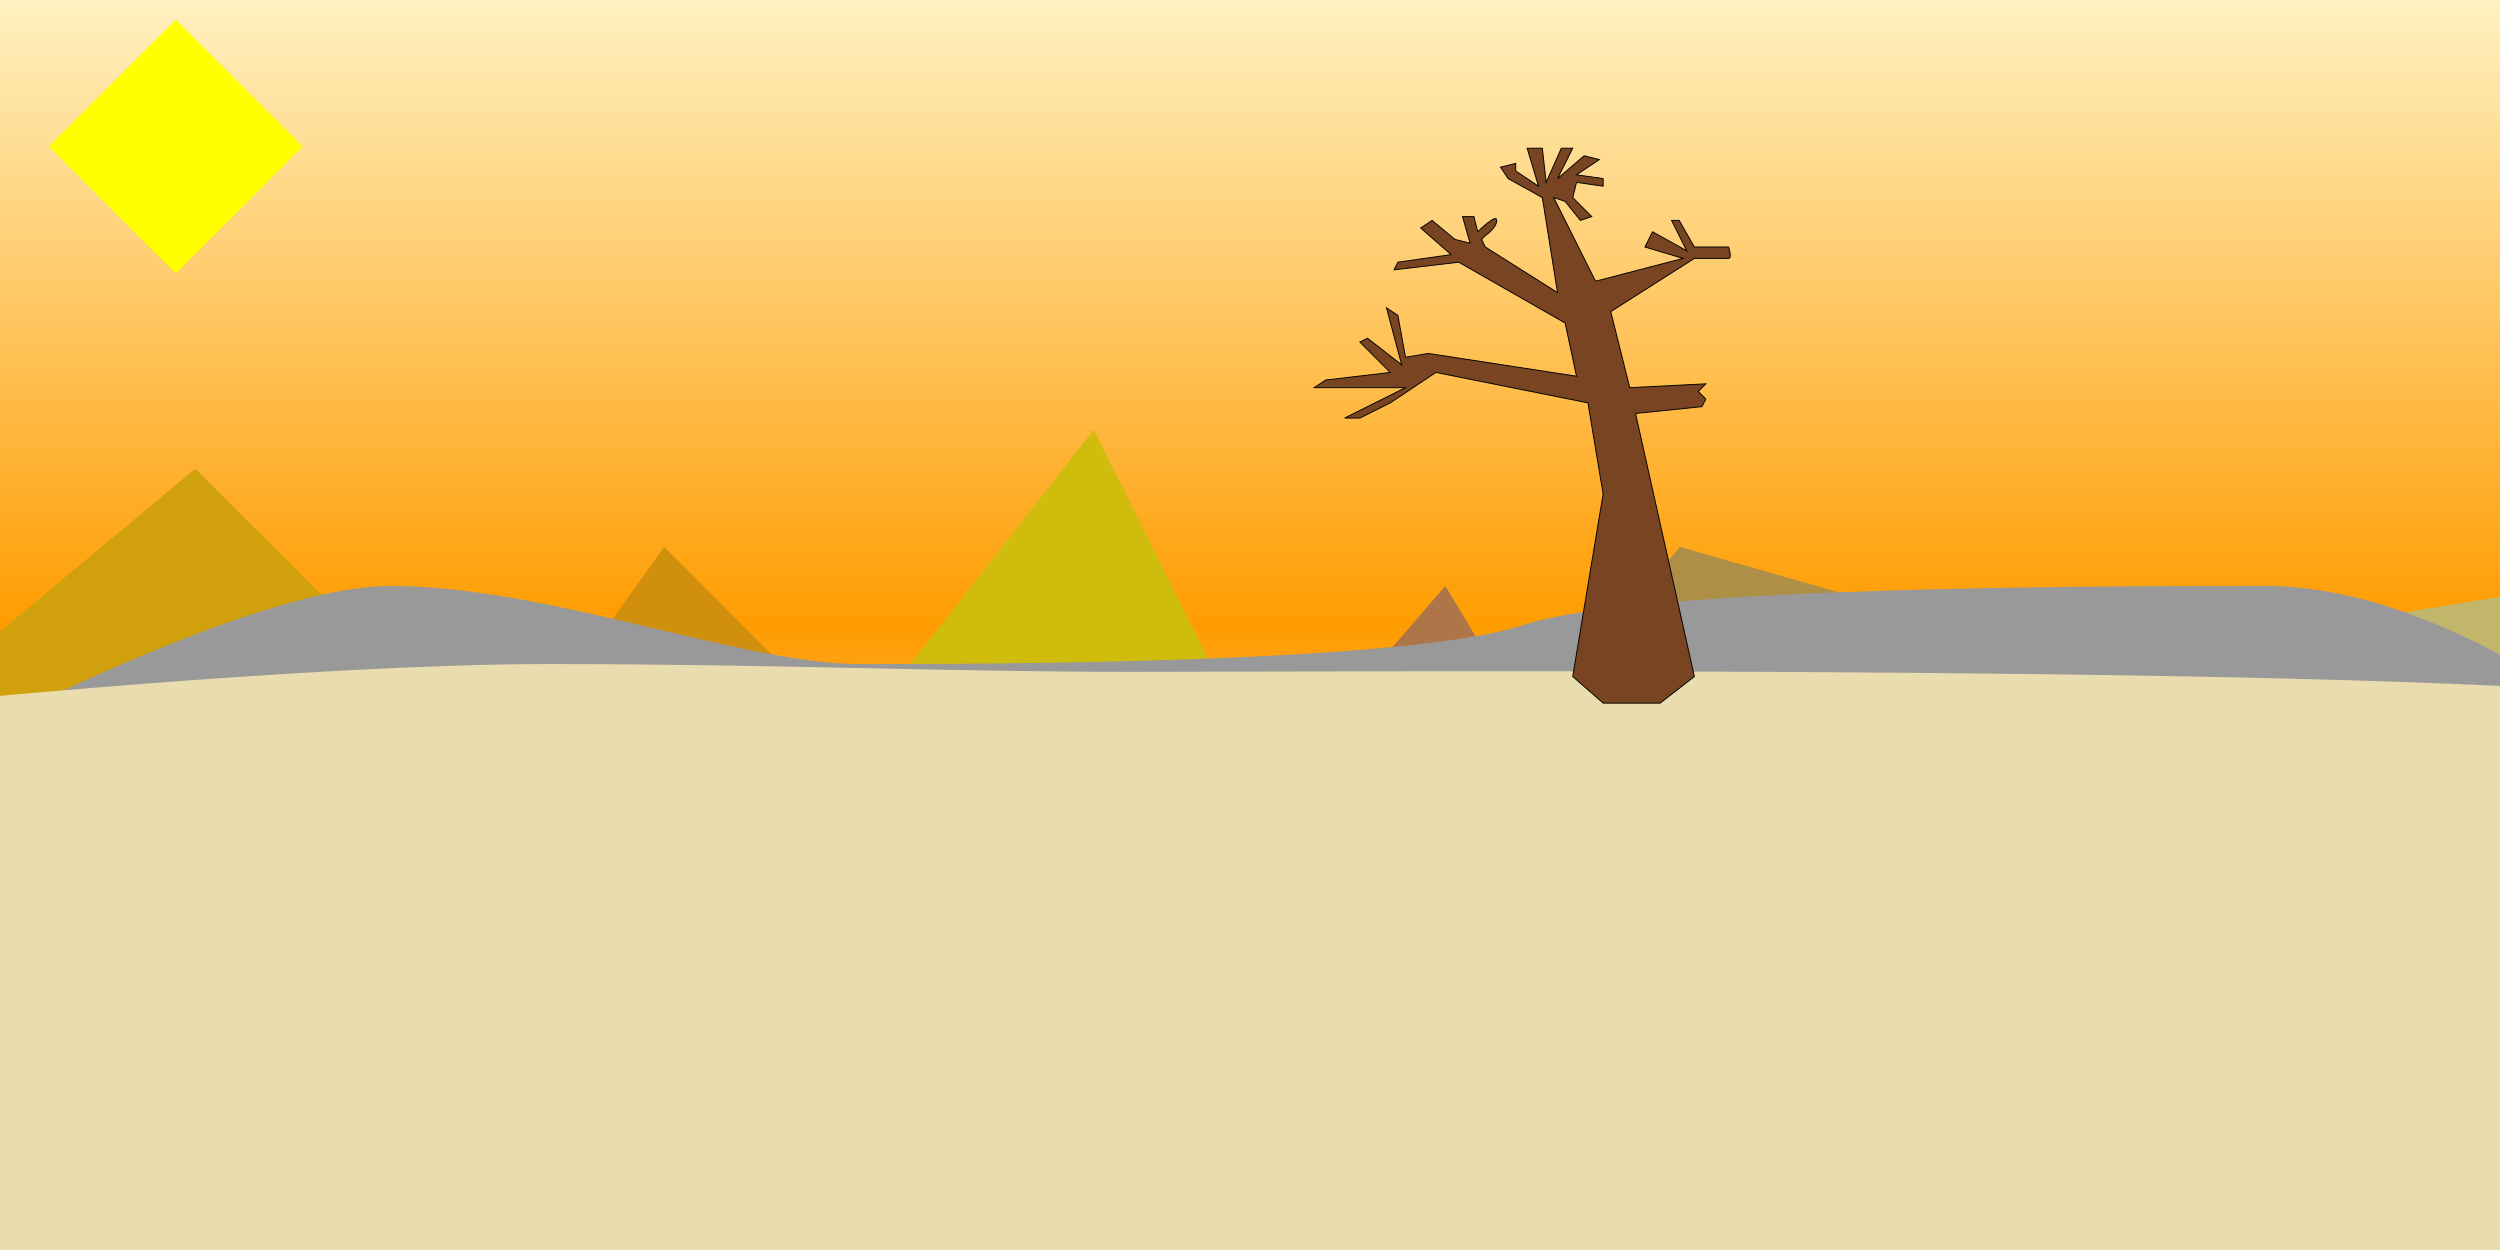
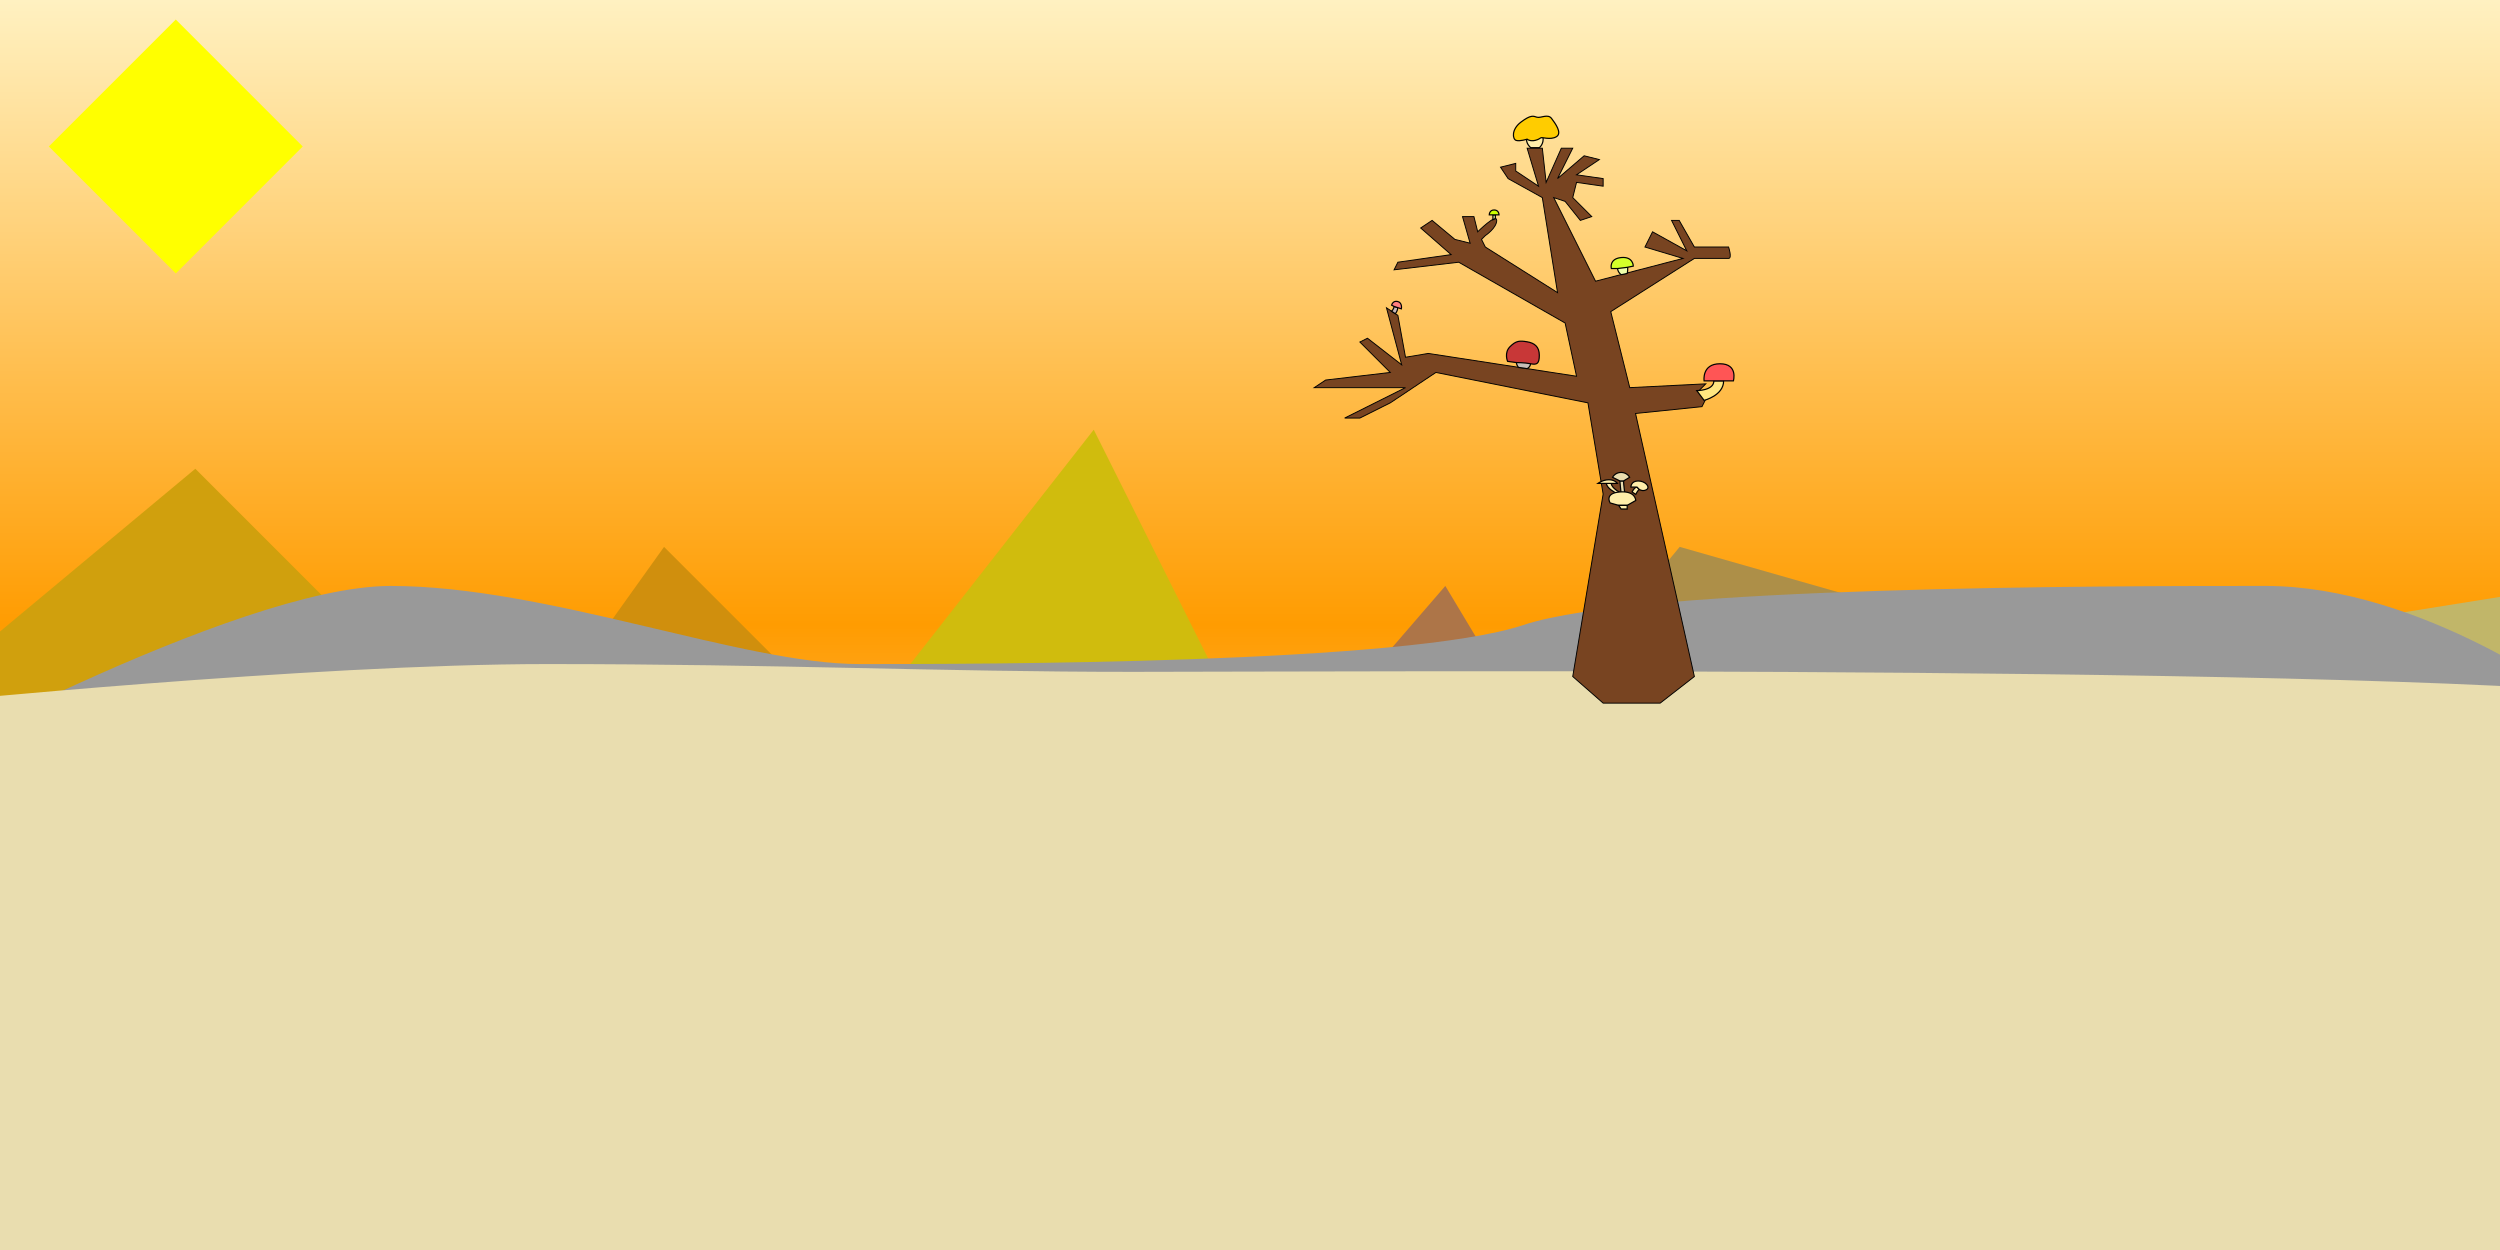
- <svg xmlns="http://www.w3.org/2000/svg" xmlns:xlink="http://www.w3.org/1999/xlink" width="2048" height="1024" viewBox="0 0 2048 1024" version="1.1" id="svg8">
+ <svg xmlns="http://www.w3.org/2000/svg" xmlns:xlink="http://www.w3.org/1999/xlink" id="svg8" version="1.1" viewBox="0 0 2048 1024" height="1024" width="2048">
  <defs id="defs2">
    <linearGradient id="linearGradient852">
-       <stop style="stop-color:#fff1c1;stop-opacity:1" offset="0" id="stop848" />
-       <stop id="stop856" offset="0.5" style="stop-color:#ff9c00;stop-opacity:1" />
-       <stop style="stop-color:#ffebea;stop-opacity:1" offset="1" id="stop850" />
+       <stop id="stop848" offset="0" style="stop-color:#fff1c1;stop-opacity:1" />
+       <stop style="stop-color:#ff9c00;stop-opacity:1" offset="0.5" id="stop856" />
+       <stop id="stop850" offset="1" style="stop-color:#ffebea;stop-opacity:1" />
    </linearGradient>
-     <linearGradient xlink:href="#linearGradient852" id="linearGradient854" x1="1024" y1="0" x2="1024" y2="1024" gradientUnits="userSpaceOnUse" />
+     <linearGradient gradientUnits="userSpaceOnUse" y2="1024" x2="1024" y1="0" x1="1024" id="linearGradient854" xlink:href="#linearGradient852" />
  </defs>
-   <g style="display:inline" id="layer1">
-     <rect style="opacity:0.994;fill:url(#linearGradient854);fill-opacity:1;stroke:none;stroke-width:3.49;stroke-linecap:round;stroke-linejoin:round;paint-order:stroke fill markers" id="rect846" width="2048" height="1024" x="0" y="0" />
+   <g id="layer1" style="display:inline">
+     <rect y="0" x="0" height="1024" width="2048" id="rect846" style="opacity:0.994;fill:url(#linearGradient854);fill-opacity:1;stroke:none;stroke-width:3.49;stroke-linecap:round;stroke-linejoin:round;paint-order:stroke fill markers" />
  </g>
-   <g style="display:inline" id="layer3">
-     <path id="path860" d="M -32,544 160,384 832,1056 H -96 Z" style="fill:#d0a00d;fill-opacity:0.996;stroke:none;stroke-width:1px;stroke-linecap:butt;stroke-linejoin:miter;stroke-opacity:1" />
-     <path id="path862" d="m 320,1088 576,-736 384,768 z" style="fill:#d0bc0d;fill-opacity:0.996;stroke:none;stroke-width:1px;stroke-linecap:butt;stroke-linejoin:miter;stroke-opacity:1" />
-     <path id="path864" d="m 64,1120 480,-672 704,704 z" style="fill:#d08f0d;fill-opacity:0.996;stroke:none;stroke-width:1px;stroke-linecap:butt;stroke-linejoin:miter;stroke-opacity:1" />
-     <path id="path868" d="m 576,1184 608,-704 480,800 z" style="fill:#ad7549;fill-opacity:0.996;stroke:none;stroke-width:1px;stroke-linecap:butt;stroke-linejoin:miter;stroke-opacity:1" />
-     <path id="path866" d="m 768,1184 608,-736 224,64 256,608 z" style="fill:#ad8f49;fill-opacity:0.996;stroke:none;stroke-width:1px;stroke-linecap:butt;stroke-linejoin:miter;stroke-opacity:1" />
-     <path id="path870" d="m 2304,448 -800,128 -320,736 1216,-192 z" style="fill:#c1b66a;fill-opacity:0.996;stroke:none;stroke-width:1px;stroke-linecap:butt;stroke-linejoin:miter;stroke-opacity:1" />
+   <g id="layer3" style="display:inline">
+     <path style="fill:#d0a00d;fill-opacity:0.996;stroke:none;stroke-width:1px;stroke-linecap:butt;stroke-linejoin:miter;stroke-opacity:1" d="M -32,544 160,384 832,1056 H -96 Z" id="path860" />
+     <path style="fill:#d0bc0d;fill-opacity:0.996;stroke:none;stroke-width:1px;stroke-linecap:butt;stroke-linejoin:miter;stroke-opacity:1" d="m 320,1088 576,-736 384,768 z" id="path862" />
+     <path style="fill:#d08f0d;fill-opacity:0.996;stroke:none;stroke-width:1px;stroke-linecap:butt;stroke-linejoin:miter;stroke-opacity:1" d="m 64,1120 480,-672 704,704 z" id="path864" />
+     <path style="fill:#ad7549;fill-opacity:0.996;stroke:none;stroke-width:1px;stroke-linecap:butt;stroke-linejoin:miter;stroke-opacity:1" d="m 576,1184 608,-704 480,800 z" id="path868" />
+     <path style="fill:#ad8f49;fill-opacity:0.996;stroke:none;stroke-width:1px;stroke-linecap:butt;stroke-linejoin:miter;stroke-opacity:1" d="m 768,1184 608,-736 224,64 256,608 z" id="path866" />
+     <path style="fill:#c1b66a;fill-opacity:0.996;stroke:none;stroke-width:1px;stroke-linecap:butt;stroke-linejoin:miter;stroke-opacity:1" d="m 2304,448 -800,128 -320,736 1216,-192 z" id="path870" />
  </g>
-   <g style="display:inline" id="layer2">
-     <path style="fill:#999999;stroke:none;stroke-width:1px;stroke-linecap:butt;stroke-linejoin:miter;stroke-opacity:1" d="m -96,640 c 0,0 288,-160 416,-160 128,0 288,64 384,64 96,0 448,0 544,-32 96,-32 480,-32 608,-32 128,0 256,96 256,96 0,0 96,544 -64,576 -160,32 -2080,0 -2112,-96 -32,-96 -32,-416 -32,-416 z" id="path859" />
-     <path style="fill:#e9ddaf;stroke:none;stroke-width:1px;stroke-linecap:butt;stroke-linejoin:miter;stroke-opacity:1" d="m -64,576 c 0,0 320,-32 512,-32 192,0 320,6.386 480,6.386 160,0 1120,-6.386 1280,25.614 160,32 96,192 96,192 0,0 32,512 -448,480 C 1376,1216 64,1248 32,1120 0,992 -96,896 -64,576 Z" id="path861" />
-     <path style="fill:#784421;stroke:#000000;stroke-width:0.778px;stroke-linecap:butt;stroke-linejoin:miter;stroke-opacity:1" d="m 1288.383,554.204 24.91,-149.461 -12.455,-74.731 -124.551,-24.91 -37.365,24.91 -24.91,12.455 h -12.455 l 49.821,-24.91 h -74.731 l 9.341,-6.228 52.934,-6.228 -24.91,-24.91 6.228,-3.114 28.024,21.796 -12.455,-46.707 9.341,6.228 6.228,34.252 18.683,-3.114 121.437,18.683 -9.341,-43.593 -87.186,-49.82 -52.934,6.228 3.114,-6.228 43.593,-6.228 -24.91,-21.796 9.341,-6.228 18.683,15.569 12.455,3.114 -6.228,-21.796 h 9.341 l 3.114,12.455 c 0,0 15.569,-15.569 15.569,-9.341 0,6.228 -9.341,12.455 -9.341,12.455 l -3.114,3.114 3.114,6.228 59.162,37.365 -12.455,-77.844 -28.024,-15.569 -6.227,-9.341 12.455,-3.114 v 6.228 l 18.683,12.455 -9.341,-31.138 h 12.455 l 3.114,28.024 12.455,-28.024 h 9.341 l -12.455,24.91 21.797,-18.683 12.455,3.114 -18.683,12.455 21.797,3.114 v 6.228 l -21.797,-3.114 -3.114,12.455 15.569,15.569 -9.341,3.114 -12.455,-15.569 -9.341,-3.114 34.252,68.503 71.617,-18.683 -31.138,-9.341 6.228,-12.455 28.024,15.569 -12.455,-24.91 h 6.228 l 12.455,21.796 h 28.024 c 0,0 3.114,9.341 0,9.341 h -28.024 l -68.503,43.593 15.569,62.276 62.276,-3.114 -6.228,6.228 6.228,6.228 -3.114,6.228 -54.431,5.583 48.203,215.495 L 1360,576 h -46.707 z" id="path863" />
+   <g id="layer2" style="display:inline">
+     <path id="path859" d="m -96,640 c 0,0 288,-160 416,-160 128,0 288,64 384,64 96,0 448,0 544,-32 96,-32 480,-32 608,-32 128,0 256,96 256,96 0,0 96,544 -64,576 -160,32 -2080,0 -2112,-96 -32,-96 -32,-416 -32,-416 z" style="fill:#999999;stroke:none;stroke-width:1px;stroke-linecap:butt;stroke-linejoin:miter;stroke-opacity:1" />
+     <path id="path861" d="m -64,576 c 0,0 320,-32 512,-32 192,0 320,6.386 480,6.386 160,0 1120,-6.386 1280,25.614 160,32 96,192 96,192 0,0 32,512 -448,480 C 1376,1216 64,1248 32,1120 0,992 -96,896 -64,576 Z" style="fill:#e9ddaf;stroke:none;stroke-width:1px;stroke-linecap:butt;stroke-linejoin:miter;stroke-opacity:1" />
+     <g id="g985">
+       <path style="fill:#784421;stroke:#000000;stroke-width:0.778px;stroke-linecap:butt;stroke-linejoin:miter;stroke-opacity:1" d="m 1288.383,554.204 24.91,-149.461 -12.455,-74.731 -124.551,-24.91 -37.365,24.91 -24.91,12.455 h -12.455 l 49.821,-24.91 h -74.731 l 9.341,-6.228 52.934,-6.228 -24.91,-24.91 6.228,-3.114 28.024,21.796 -12.455,-46.707 9.341,6.228 6.228,34.252 18.683,-3.114 121.437,18.683 -9.341,-43.593 -87.186,-49.82 -52.934,6.228 3.114,-6.228 43.593,-6.228 -24.91,-21.796 9.341,-6.228 18.683,15.569 12.455,3.114 -6.228,-21.796 h 9.341 l 3.114,12.455 c 0,0 15.569,-15.569 15.569,-9.341 0,6.228 -9.341,12.455 -9.341,12.455 l -3.114,3.114 3.114,6.228 59.162,37.365 -12.455,-77.844 -28.024,-15.569 -6.227,-9.341 12.455,-3.114 v 6.228 l 18.683,12.455 -9.341,-31.138 h 12.455 l 3.114,28.024 12.455,-28.024 h 9.341 l -12.455,24.91 21.797,-18.683 12.455,3.114 -18.683,12.455 21.797,3.114 v 6.228 l -21.797,-3.114 -3.114,12.455 15.569,15.569 -9.341,3.114 -12.455,-15.569 -9.341,-3.114 34.252,68.503 71.617,-18.683 -31.138,-9.341 6.228,-12.455 28.024,15.569 -12.455,-24.91 h 6.228 l 12.455,21.796 h 28.024 c 0,0 3.114,9.341 0,9.341 h -28.024 l -68.503,43.593 15.569,62.276 62.276,-3.114 -6.228,6.228 6.228,6.228 -3.114,6.228 -54.431,5.583 48.203,215.495 L 1360,576 h -46.707 z" id="path863" />
+       <g id="g880">
+         <path id="path874" d="m 1412,312 c 0,12 -16,16 -16,16 l -6,-8 c 0,0 14,0 14,-8 z" style="fill:#ffe680;stroke:#000000;stroke-width:1px;stroke-linecap:butt;stroke-linejoin:miter;stroke-opacity:1" />
+         <path id="path876" d="m 1404,312 h -8 c 0,0 -2,-14 13,-14 15,0 11,14 11,14 h -8 z" style="fill:#ff5555;stroke:#000000;stroke-width:1px;stroke-linecap:butt;stroke-linejoin:miter;stroke-opacity:1" />
+       </g>
+       <g id="g888">
+         <path id="path882" d="m 1320,396 c 0,4 8,8 8,8 h -4 c 0,0 -8,-4 -8,-8 z" style="fill:#ffeeaa;stroke:#000000;stroke-width:1px;stroke-linecap:butt;stroke-linejoin:miter;stroke-opacity:1" />
+         <path id="path884" d="m 1316,396 h -7 c 0,0 4,-3 9,-3 5,0 7,3 7,3 h -5 z" style="fill:#ffeeaa;stroke:#000000;stroke-width:1px;stroke-linecap:butt;stroke-linejoin:miter;stroke-opacity:1" />
+       </g>
+       <g id="g900">
+         <path id="path890" d="m 1330,394 c 0,2 1,10 1,10 h -3 c 0,0 -1,-9 -1,-10 z" style="fill:#e9ddaf;stroke:#000000;stroke-width:1px;stroke-linecap:butt;stroke-linejoin:miter;stroke-opacity:1" />
+         <g id="g895">
+           <path style="fill:#e9ddaf;stroke:#000000;stroke-width:1px;stroke-linecap:butt;stroke-linejoin:miter;stroke-opacity:1" d="m 1327,394 -6,-3 c 0,0 2,-4 7,-4 5,0 7,4 7,4 l -5,3 z" id="path892" />
+         </g>
+       </g>
+       <g id="g908">
+         <path id="path902" d="m 1253,293 c 3,7 -2,9 -2,9 0,0 -6,-1 -7,-1 0,0 -4,-4 0,-9 z" style="fill:#c8beb7;stroke:#000000;stroke-width:1px;stroke-linecap:butt;stroke-linejoin:miter;stroke-opacity:1" />
+         <path id="path904" d="m 1242,297 -7,-1 c 0,0 -3,-7 2,-12 5,-5 8,-5 14,-4 6,1 10,4 10,11 0,7 -2,8 -7,7 -5,-1 -12,-1 -12,-1 z" style="fill:#c83737;stroke:#000000;stroke-width:1px;stroke-linecap:butt;stroke-linejoin:miter;stroke-opacity:1" />
+       </g>
+       <g id="g948">
+         <path id="path910" d="m 1326,414 -7,-2 c 0,0 -5,-8 8,-9 13,-1 13,7 13,7 l -7,4 z" style="fill:#ffeeaa;stroke:#000000;stroke-width:1px;stroke-linecap:butt;stroke-linejoin:miter;stroke-opacity:1" />
+         <path id="path912" d="m 1326,414 2,3 h 5 v -3 z" style="fill:#ffeeaa;stroke:#000000;stroke-width:1px;stroke-linecap:butt;stroke-linejoin:miter;stroke-opacity:1" />
+       </g>
+       <g id="g952">
+         <path id="path914" d="m 1341,399 c -2,0 -4,4 -4,4 l 3,2 c 0,0 2,-4 3,-4 z" style="fill:#ffeeaa;stroke:#000000;stroke-width:1px;stroke-linecap:butt;stroke-linejoin:miter;stroke-opacity:1" />
+         <path id="path916" d="m 1341,399 h -5 c 0,0 0,-5 6,-5 6,0 10,5 7,7 -3,2 -6,0 -6,0 z" style="fill:#ffeeaa;stroke:#000000;stroke-width:1px;stroke-linecap:butt;stroke-linejoin:miter;stroke-opacity:1" />
+       </g>
+       <g id="g944">
+         <path id="path918" d="m 1145,252 c 0,3 -2,5 -2,5 l -3,-2 c 0,0 2,-2 2,-4 z" style="fill:#c8b7b7;stroke:#000000;stroke-width:1px;stroke-linecap:butt;stroke-linejoin:miter;stroke-opacity:1" />
+         <path id="path920" d="m 1142,251 -2,-1 c 0,0 1,-4 5,-3 4,1 3,6 3,6 l -3,-1 z" style="fill:#ff8080;stroke:#000000;stroke-width:1px;stroke-linecap:butt;stroke-linejoin:miter;stroke-opacity:1" />
+       </g>
+       <path style="fill:#ffeeaa;stroke:#000000;stroke-width:1px;stroke-linecap:butt;stroke-linejoin:miter;stroke-opacity:1" d="m 1264,112 c 1,6 -3,9 -3,9 h -7 c 0,0 -5,-4 -3,-9 z" id="path922" />
+       <path style="fill:#ffcc00;stroke:#000000;stroke-width:1px;stroke-linecap:butt;stroke-linejoin:miter;stroke-opacity:1" d="m 1251,114 c 0,0 -6,2 -9,1 -3,-1 -4,-9 4,-15 8,-6 10,-5 13,-4 3,1 9,-3 12,1 3,4 9,12 4,15 -5,3 -12,0 -13,1 -1,1 -7,4 -11,1 z" id="path924" />
+       <g id="g936">
+         <path id="path926" d="m 1325,219 c 0,4 3,6 3,6 1,0 5,-1 5,-1 0,0 1,-4 0,-6 z" style="fill:#eeffaa;stroke:#000000;stroke-width:1px;stroke-linecap:butt;stroke-linejoin:miter;stroke-opacity:1" />
+         <path id="path928" d="m 1325,220 h -5 c 0,0 -2,-8 8,-9 10,-1 10,7 10,7 l -5,1 z" style="fill:#d4ff2a;stroke:#000000;stroke-width:1px;stroke-linecap:butt;stroke-linejoin:miter;stroke-opacity:1" />
+       </g>
+       <g id="g940">
+         <path id="path930" d="m 1223,180 v -4 h 2 v 3 c 0,0 -2,1 -2,1 z" style="fill:#eeffaa;stroke:#000000;stroke-width:1px;stroke-linecap:butt;stroke-linejoin:miter;stroke-opacity:1" />
+         <path id="path932" d="m 1223,176 h -3 c 0,0 0,-4 4,-4 4,0 4,4 4,4 h -3 z" style="fill:#ccff00;stroke:#000000;stroke-width:1px;stroke-linecap:butt;stroke-linejoin:miter;stroke-opacity:1" />
+       </g>
+     </g>
  </g>
-   <g style="display:inline" id="layer4">
-     <path id="path873" d="M 144,16 40,120 144,224 248,120 Z" style="fill:#ffff00;stroke:none;stroke-width:1px;stroke-linecap:butt;stroke-linejoin:miter;stroke-opacity:1" />
+   <g id="layer4" style="display:inline">
+     <path style="fill:#ffff00;stroke:none;stroke-width:1px;stroke-linecap:butt;stroke-linejoin:miter;stroke-opacity:1" d="M 144,16 40,120 144,224 248,120 Z" id="path873" />
  </g>
-   <g id="layer5">
-     <text id="text878" y="1472" x="-160" style="font-size:48px;line-height:1.25;font-family:Ubuntu;-inkscape-font-specification:Ubuntu;text-align:center;letter-spacing:0px;word-spacing:0px;text-anchor:middle" xml:space="preserve">
-       <tspan y="1472" x="-160" id="tspan876">by JOELwindows7</tspan>
-       <tspan id="tspan880" y="1532" x="-160">Perkedel Technologies</tspan>
-       <tspan id="tspan882" y="1592" x="-160">CC4.0-BY-SA</tspan>
+   <g style="display:inline" id="layer5">
+     <text xml:space="preserve" style="font-size:48px;line-height:1.25;font-family:Ubuntu;-inkscape-font-specification:Ubuntu;text-align:center;letter-spacing:0px;word-spacing:0px;text-anchor:middle" x="-160" y="1472" id="text878">
+       <tspan id="tspan876" x="-160" y="1472">by JOELwindows7</tspan>
+       <tspan x="-160" y="1532" id="tspan880">Perkedel Technologies</tspan>
+       <tspan x="-160" y="1592" id="tspan882">CC4.0-BY-SA</tspan>
    </text>
  </g>
</svg>
